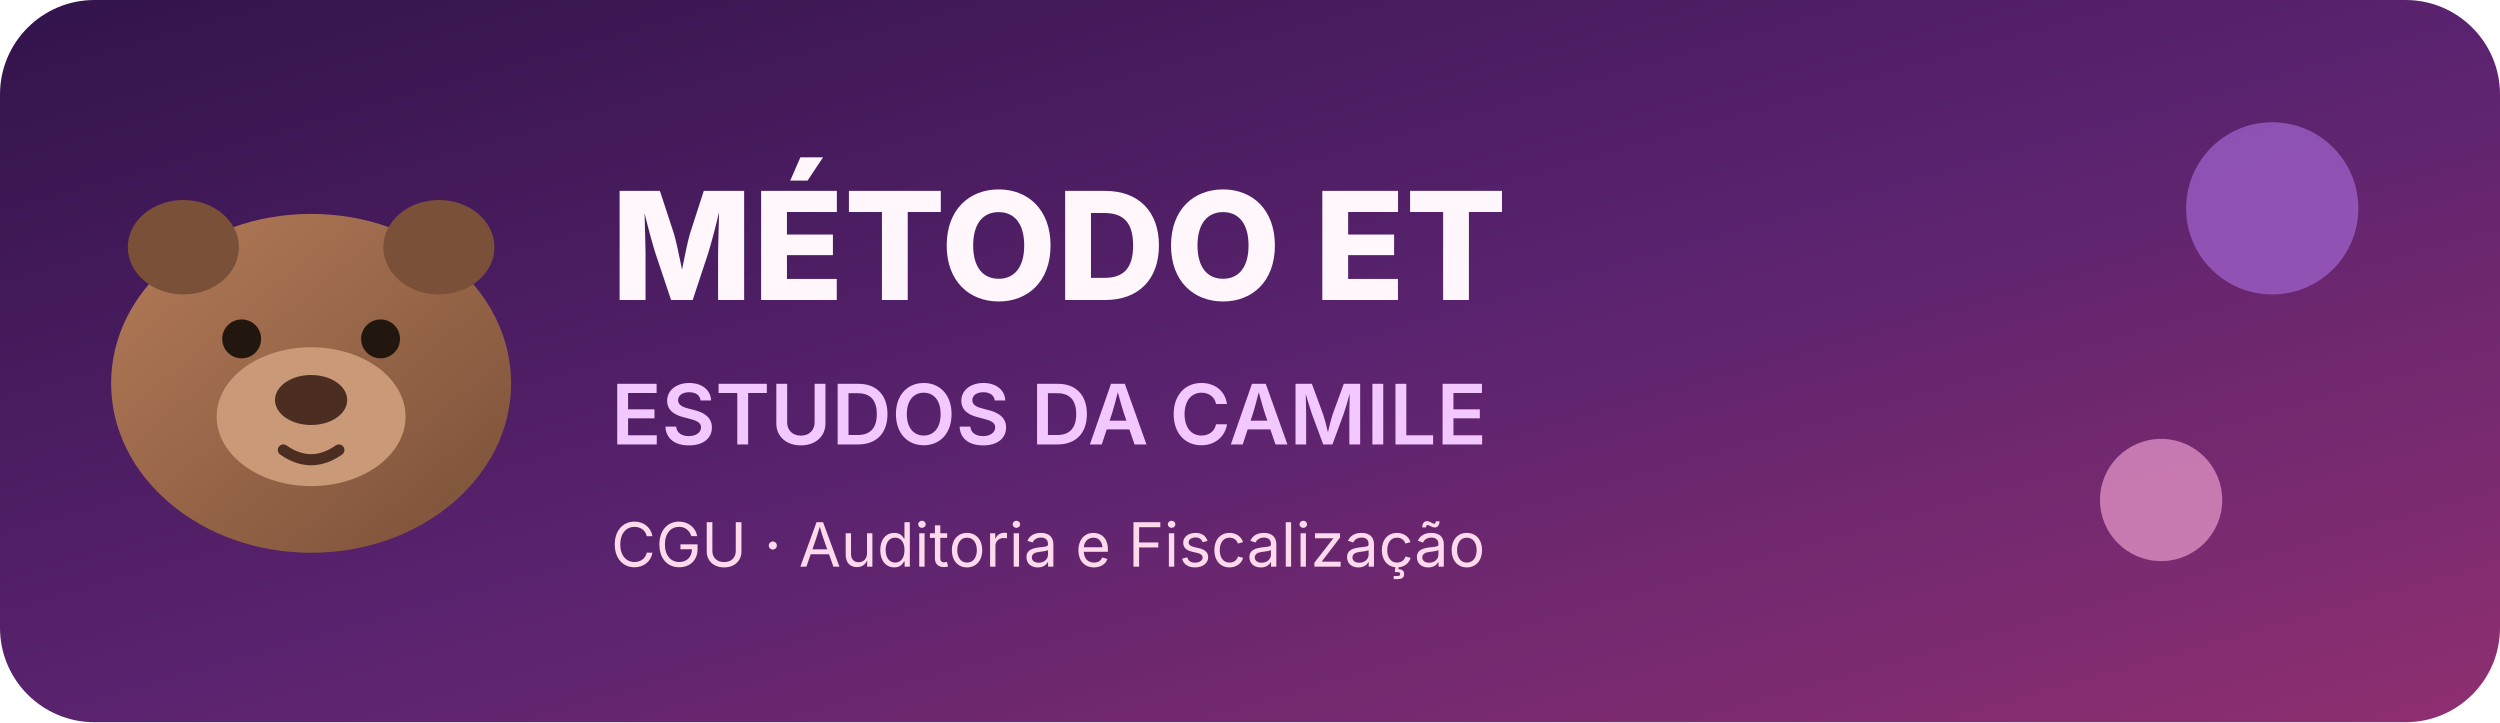
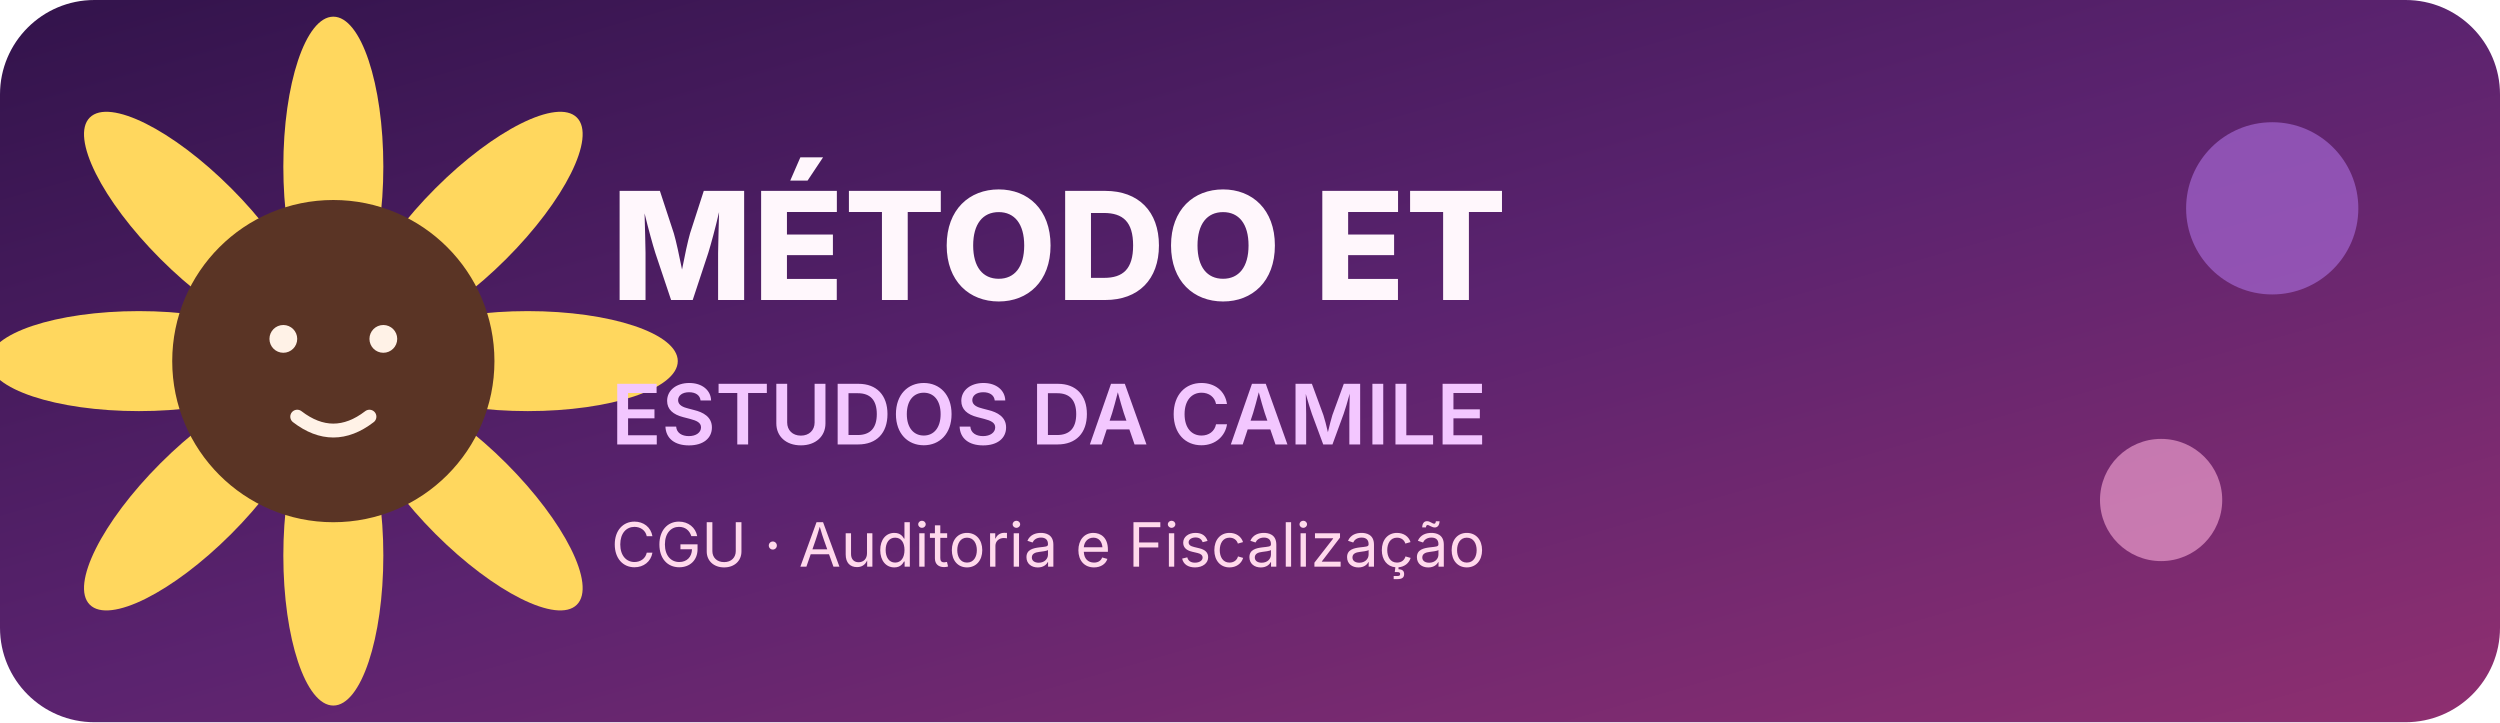
<svg xmlns="http://www.w3.org/2000/svg" viewBox="0 0 900 260">
  <defs>
    <linearGradient id="g" x1="0" y1="0" x2="1" y2="1">
      <stop stop-color="#32134b" />
-       <stop offset=".52" stop-color="#5b236f" />
+       <stop offset=".5" stop-color="#5b236f" />
      <stop offset="1" stop-color="#8f2f70" />
-     </linearGradient>
-     <linearGradient id="fur" x1="0" y1="0" x2="1" y2="1">
-       <stop stop-color="#b47b58" />
-       <stop offset="1" stop-color="#7a5038" />
    </linearGradient>
  </defs>
  <rect width="900" height="260" rx="34" fill="url(#g)" />
-   <g transform="translate(112 128)">
-     <ellipse cx="0" cy="10" rx="72" ry="61" fill="url(#fur)" />
-     <ellipse cx="-46" cy="-39" rx="20" ry="17" fill="#7a5038" />
-     <ellipse cx="46" cy="-39" rx="20" ry="17" fill="#7a5038" />
-     <circle cx="-25" cy="-6" r="7" fill="#21170f" />
-     <circle cx="25" cy="-6" r="7" fill="#21170f" />
-     <ellipse cx="0" cy="22" rx="34" ry="25" fill="#c99978" />
-     <ellipse cx="0" cy="16" rx="13" ry="9" fill="#4b2d21" />
-     <path d="M-10 34 Q0 41 10 34" fill="none" stroke="#4b2d21" stroke-width="4" stroke-linecap="round" />
+   <g transform="translate(120 130)">
+     <g fill="#ffd75e">
+       <ellipse rx="18" ry="54" transform="rotate(0) translate(0 -70)" />
+       <ellipse rx="18" ry="54" transform="rotate(45) translate(0 -70)" />
+       <ellipse rx="18" ry="54" transform="rotate(90) translate(0 -70)" />
+       <ellipse rx="18" ry="54" transform="rotate(135) translate(0 -70)" />
+       <ellipse rx="18" ry="54" transform="rotate(180) translate(0 -70)" />
+       <ellipse rx="18" ry="54" transform="rotate(225) translate(0 -70)" />
+       <ellipse rx="18" ry="54" transform="rotate(270) translate(0 -70)" />
+       <ellipse rx="18" ry="54" transform="rotate(315) translate(0 -70)" />
+     </g>
+     <circle r="58" fill="#5a3425" />
+     <circle cx="-18" cy="-8" r="5" fill="#fff2e7" />
+     <circle cx="18" cy="-8" r="5" fill="#fff2e7" />
+     <path d="M-13 20 Q0 30 13 20" fill="none" stroke="#fff2e7" stroke-width="5" stroke-linecap="round" />
  </g>
  <text x="220" y="108" font-family="Inter,Arial,sans-serif" font-weight="800" font-size="54" fill="#fff7fc">MÉTODO ET</text>
  <text x="220" y="160" font-family="Inter,Arial,sans-serif" font-weight="600" font-size="30" fill="#f3c7ff">ESTUDOS DA CAMILE</text>
  <text x="220" y="204" font-family="Inter,Arial,sans-serif" font-size="22" fill="#ffd9ec">CGU · Auditoria e Fiscalização</text>
  <circle cx="818" cy="75" r="31" fill="#a76ad7" opacity=".65" />
  <circle cx="778" cy="180" r="22" fill="#f2a5d2" opacity=".65" />
</svg>
